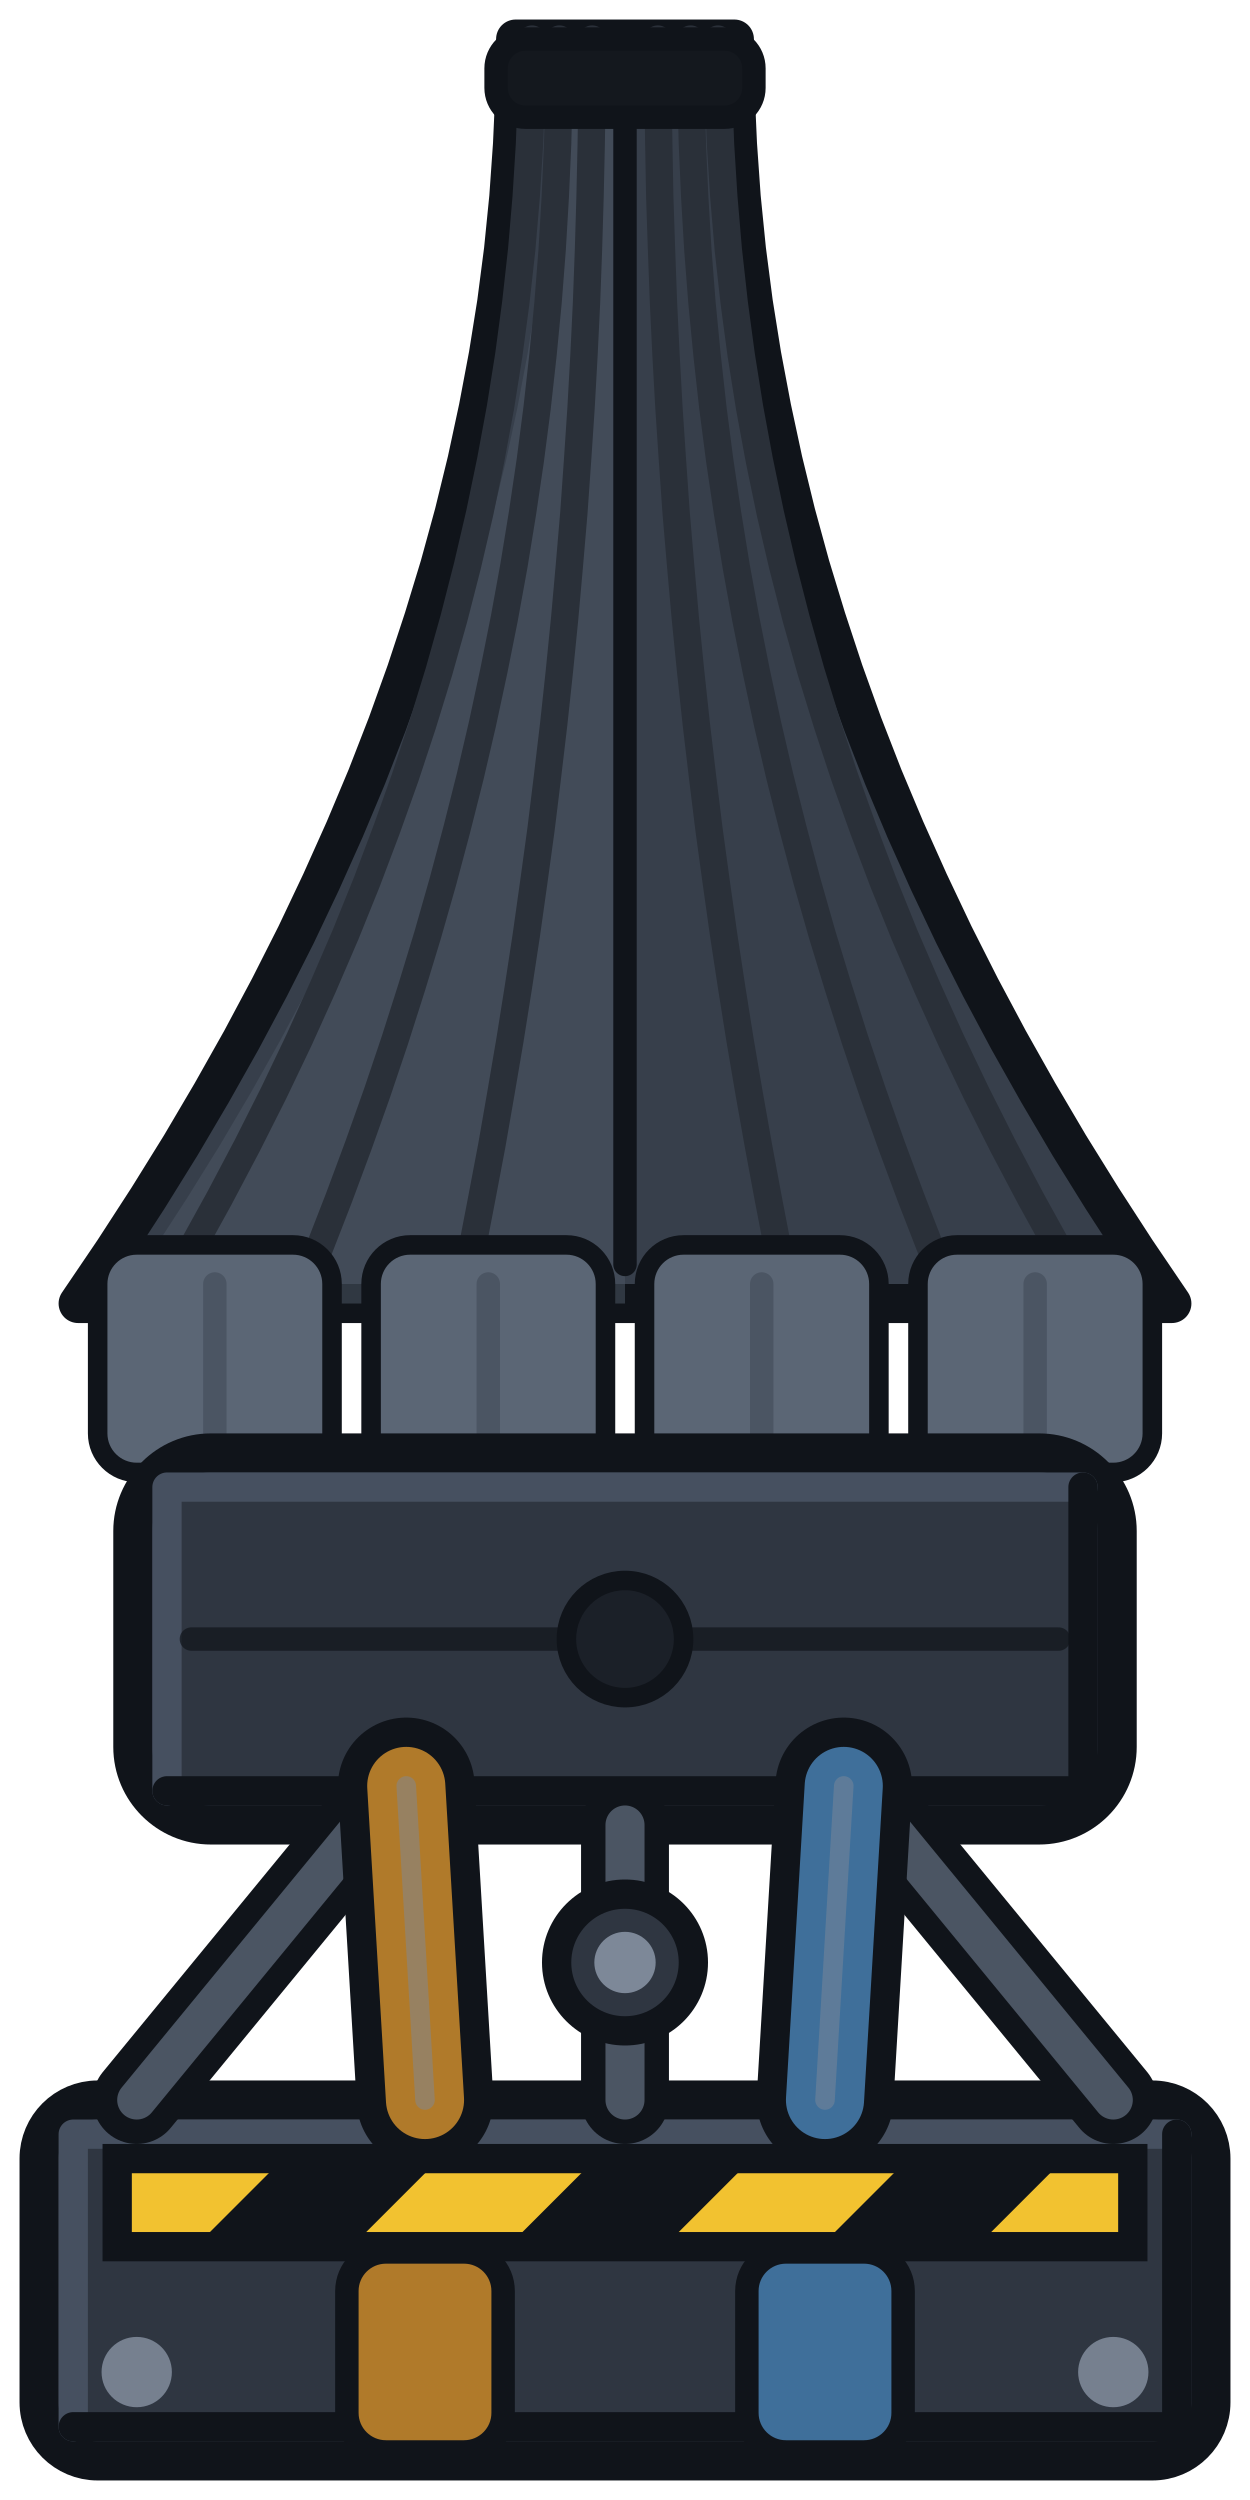
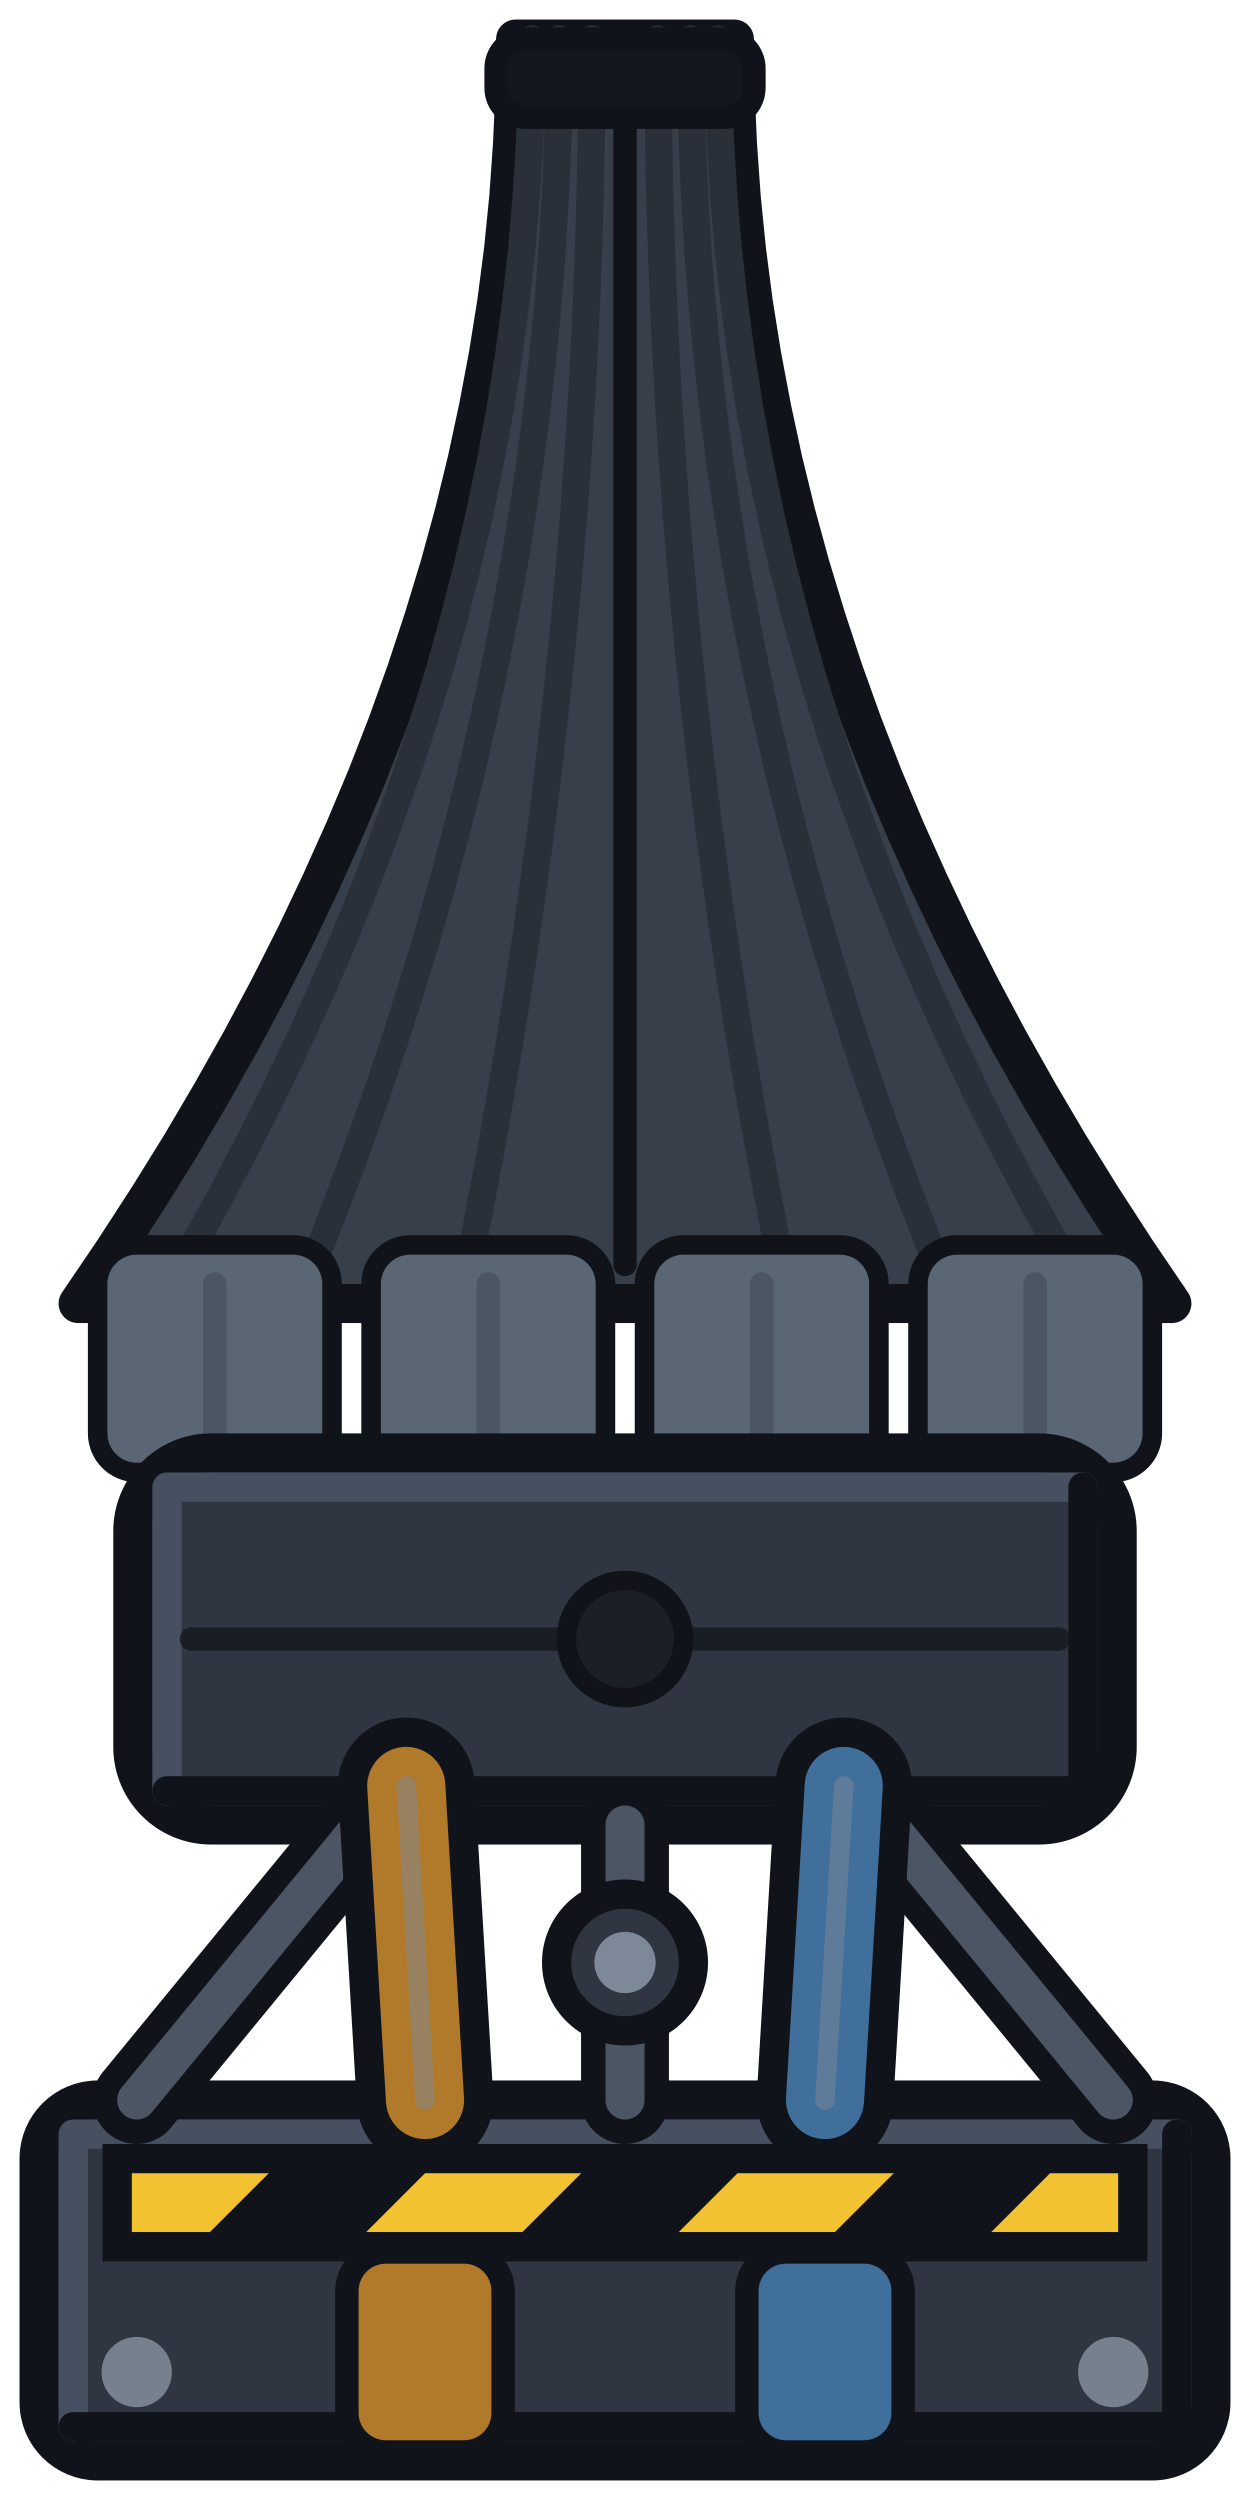
<svg xmlns="http://www.w3.org/2000/svg" width="64" height="128" viewBox="0 0 64 128">
  <defs>
    <radialGradient id="aster_lyra_aerospike_s_throat">
      <stop offset="0" stop-color="#ffffff" stop-opacity="0.95" />
      <stop offset="0.35" stop-color="#9fd8ff" stop-opacity="0.9" />
      <stop offset="1" stop-color="#9fd8ff" stop-opacity="0" />
    </radialGradient>
  </defs>
  <g id="base">
    <rect x="2" y="107.52" width="60" height="18.48" rx="3" fill="#2f3641" stroke="#10141a" stroke-width="2" />
    <path d="M3.75,124.25 L3.75,109.27 L60.25,109.27" fill="none" stroke="#465060" stroke-width="1.5" stroke-linejoin="round" stroke-linecap="round" />
    <path d="M60.25,109.27 L60.25,124.25 L3.75,124.25" fill="none" stroke="#10141a" stroke-width="1.5" stroke-linejoin="round" stroke-linecap="round" />
    <clipPath id="hz_spike_s_6_110">
      <rect x="6" y="110.52" width="52" height="4.51" />
    </clipPath>
    <rect x="6" y="110.52" width="52" height="4.51" fill="#f2c230" />
    <g clip-path="url(#hz_spike_s_6_110)">
      <polygon points="-6,115.03 2,115.03 6.51,110.52 -1.49,110.52" fill="#10141a" />
      <polygon points="10,115.03 18,115.03 22.51,110.52 14.51,110.52" fill="#10141a" />
      <polygon points="26,115.03 34,115.03 38.51,110.52 30.51,110.52" fill="#10141a" />
      <polygon points="42,115.03 50,115.03 54.51,110.52 46.51,110.52" fill="#10141a" />
      <polygon points="58,115.03 66,115.03 70.51,110.52 62.51,110.52" fill="#10141a" />
    </g>
    <rect x="6" y="110.52" width="52" height="4.51" fill="none" stroke="#10141a" stroke-width="1.5" />
    <circle cx="7" cy="121.45" r="1.8" fill="#7d8898" opacity="0.9" />
    <circle cx="57" cy="121.45" r="1.8" fill="#7d8898" opacity="0.9" />
    <rect x="17.76" y="115.3" width="8" height="10.24" rx="2" fill="#b07a2a" stroke="#10141a" stroke-width="1.2" />
    <rect x="38.24" y="115.3" width="8" height="10.24" rx="2" fill="#3f6f9a" stroke="#10141a" stroke-width="1.2" />
    <path d="M60,66.74 L58.17,64.04 L56.42,61.34 L54.75,58.65 L53.16,55.95 L51.64,53.25 L50.2,50.55 L48.84,47.86 L47.56,45.16 L46.35,42.46 L45.22,39.77 L44.17,37.07 L43.2,34.37 L42.31,31.67 L41.49,28.98 L40.75,26.28 L40.09,23.58 L39.51,20.88 L39,18.18 L38.57,15.49 L38.22,12.79 L37.95,10.09 L37.76,7.39 L37.64,4.7 L37.6,2 L26.4,2 L26.36,4.7 L26.24,7.39 L26.05,10.09 L25.78,12.79 L25.43,15.49 L25,18.18 L24.49,20.88 L23.91,23.58 L23.25,26.28 L22.51,28.98 L21.69,31.67 L20.8,34.37 L19.83,37.07 L18.78,39.77 L17.65,42.46 L16.44,45.16 L15.16,47.86 L13.8,50.55 L12.36,53.25 L10.84,55.95 L9.25,58.65 L7.58,61.34 L5.83,64.04 L4,66.74 Z" fill="#373f4b" stroke="#10141a" stroke-width="2" stroke-linejoin="round" stroke-linecap="round" />
-     <path d="M6,66.74 L7.83,64.04 L9.58,61.34 L11.25,58.65 L12.84,55.95 L14.36,53.25 L15.8,50.55 L17.16,47.86 L18.44,45.16 L19.65,42.46 L20.78,39.77 L21.83,37.07 L22.8,34.37 L23.69,31.67 L24.51,28.98 L25.25,26.28 L25.91,23.58 L26.49,20.88 L27,18.18 L27.43,15.49 L27.78,12.79 L28.05,10.09 L28.24,7.39 L28.36,4.7 L28.4,2 L32,2 L32,66.74 Z" fill="#4b5563" opacity="0.55" />
    <line x1="32" y1="64.74" x2="32" y2="3" stroke="#10141a" stroke-width="1.2" stroke-linecap="round" />
    <path d="M23.6,66.74 L24.15,64.04 L24.67,61.34 L25.18,58.65 L25.65,55.95 L26.11,53.25 L26.54,50.55 L26.95,47.86 L27.33,45.16 L27.7,42.46 L28.03,39.77 L28.35,37.07 L28.64,34.37 L28.91,31.67 L29.15,28.98 L29.38,26.28 L29.57,23.58 L29.75,20.88 L29.9,18.18 L30.03,15.49 L30.13,12.79 L30.21,10.09 L30.27,7.39 L30.31,4.7 L30.32,2" fill="none" stroke="#2a3039" stroke-width="1.4" stroke-linejoin="round" stroke-linecap="round" />
    <path d="M40.4,66.74 L39.85,64.04 L39.33,61.34 L38.83,58.65 L38.35,55.95 L37.89,53.25 L37.46,50.55 L37.05,47.86 L36.67,45.16 L36.3,42.46 L35.97,39.77 L35.65,37.07 L35.36,34.37 L35.09,31.67 L34.85,28.98 L34.62,26.28 L34.43,23.58 L34.25,20.88 L34.1,18.18 L33.97,15.49 L33.87,12.79 L33.78,10.09 L33.73,7.39 L33.69,4.7 L33.68,2" fill="none" stroke="#2a3039" stroke-width="1.4" stroke-linejoin="round" stroke-linecap="round" />
    <path d="M15.2,66.74 L16.3,64.04 L17.35,61.34 L18.35,58.65 L19.31,55.95 L20.22,53.25 L21.08,50.55 L21.9,47.86 L22.67,45.16 L23.39,42.46 L24.07,39.77 L24.7,37.07 L25.28,34.37 L25.82,31.67 L26.31,28.98 L26.75,26.28 L27.15,23.58 L27.5,20.88 L27.8,18.18 L28.06,15.49 L28.27,12.79 L28.43,10.09 L28.55,7.39 L28.62,4.7 L28.64,2" fill="none" stroke="#2a3039" stroke-width="1.4" stroke-linejoin="round" stroke-linecap="round" />
    <path d="M48.8,66.74 L47.7,64.04 L46.65,61.34 L45.65,58.65 L44.69,55.95 L43.78,53.25 L42.92,50.55 L42.1,47.86 L41.33,45.16 L40.61,42.46 L39.93,39.77 L39.3,37.07 L38.72,34.37 L38.18,31.67 L37.69,28.98 L37.25,26.28 L36.85,23.58 L36.5,20.88 L36.2,18.18 L35.94,15.49 L35.73,12.79 L35.57,10.09 L35.45,7.39 L35.38,4.7 L35.36,2" fill="none" stroke="#2a3039" stroke-width="1.4" stroke-linejoin="round" stroke-linecap="round" />
    <path d="M8.2,66.74 L9.75,64.04 L11.24,61.34 L12.66,58.65 L14.02,55.95 L15.31,53.25 L16.53,50.55 L17.69,47.86 L18.78,45.16 L19.8,42.46 L20.76,39.77 L21.65,37.07 L22.48,34.37 L23.24,31.67 L23.93,28.98 L24.56,26.28 L25.12,23.58 L25.62,20.88 L26.05,18.18 L26.41,15.49 L26.71,12.79 L26.94,10.09 L27.11,7.39 L27.21,4.7 L27.24,2" fill="none" stroke="#2a3039" stroke-width="1.4" stroke-linejoin="round" stroke-linecap="round" />
    <path d="M55.8,66.74 L54.25,64.04 L52.76,61.34 L51.34,58.65 L49.98,55.95 L48.69,53.25 L47.47,50.55 L46.31,47.86 L45.22,45.16 L44.2,42.46 L43.24,39.77 L42.35,37.07 L41.52,34.37 L40.76,31.67 L40.07,28.98 L39.44,26.28 L38.88,23.58 L38.38,20.88 L37.95,18.18 L37.59,15.49 L37.29,12.79 L37.06,10.09 L36.89,7.39 L36.79,4.7 L36.76,2" fill="none" stroke="#2a3039" stroke-width="1.4" stroke-linejoin="round" stroke-linecap="round" />
    <rect x="25.4" y="2" width="13.2" height="4" rx="1.5" fill="#14181e" stroke="#10141a" stroke-width="1.2" />
    <rect x="5" y="63.74" width="12" height="11.65" rx="2" fill="#5b6675" stroke="#10141a" stroke-width="1" />
    <line x1="11" y1="65.74" x2="11" y2="74.39" stroke="#4b5563" stroke-width="1.2" stroke-linecap="round" />
    <rect x="19" y="63.74" width="12" height="11.65" rx="2" fill="#5b6675" stroke="#10141a" stroke-width="1" />
    <line x1="25" y1="65.74" x2="25" y2="74.39" stroke="#4b5563" stroke-width="1.2" stroke-linecap="round" />
    <rect x="33" y="63.74" width="12" height="11.65" rx="2" fill="#5b6675" stroke="#10141a" stroke-width="1" />
    <line x1="39" y1="65.74" x2="39" y2="74.39" stroke="#4b5563" stroke-width="1.2" stroke-linecap="round" />
    <rect x="47" y="63.74" width="12" height="11.65" rx="2" fill="#5b6675" stroke="#10141a" stroke-width="1" />
    <line x1="53" y1="65.74" x2="53" y2="74.39" stroke="#4b5563" stroke-width="1.2" stroke-linecap="round" />
    <rect x="6.8" y="74.39" width="50.4" height="19.05" rx="4" fill="#2f3641" stroke="#10141a" stroke-width="2" />
    <path d="M8.55,91.69 L8.55,76.14 L55.45,76.14" fill="none" stroke="#465060" stroke-width="1.5" stroke-linejoin="round" stroke-linecap="round" />
    <path d="M55.45,76.14 L55.45,91.69 L8.55,91.69" fill="none" stroke="#10141a" stroke-width="1.5" stroke-linejoin="round" stroke-linecap="round" />
    <line x1="9.8" y1="83.92" x2="54.2" y2="83.92" stroke="#10141a" stroke-width="1.2" stroke-linecap="round" opacity="0.7" />
    <line x1="7" y1="107.52" x2="18.56" y2="93.44" stroke="#10141a" stroke-width="4.5" stroke-linecap="round" />
    <line x1="7" y1="107.52" x2="18.56" y2="93.44" stroke="#4b5563" stroke-width="2" stroke-linecap="round" />
    <line x1="57" y1="107.52" x2="45.44" y2="93.44" stroke="#10141a" stroke-width="4.5" stroke-linecap="round" />
    <line x1="57" y1="107.52" x2="45.44" y2="93.44" stroke="#4b5563" stroke-width="2" stroke-linecap="round" />
    <line x1="32" y1="93.44" x2="32" y2="107.52" stroke="#10141a" stroke-width="4.5" stroke-linecap="round" />
    <line x1="32" y1="93.44" x2="32" y2="107.52" stroke="#4b5563" stroke-width="2" stroke-linecap="round" />
    <circle cx="32" cy="100.48" r="3.5" fill="#2f3641" stroke="#10141a" stroke-width="1.5" />
    <circle cx="32" cy="100.48" r="1.57" fill="#7d8898" />
    <line x1="20.8" y1="91.44" x2="21.76" y2="107.52" stroke="#10141a" stroke-width="7" stroke-linecap="round" />
    <line x1="20.8" y1="91.44" x2="21.76" y2="107.52" stroke="#b07a2a" stroke-width="4" stroke-linecap="round" />
    <line x1="20.8" y1="91.44" x2="21.76" y2="107.52" stroke="#7d8898" stroke-width="1" stroke-linecap="round" opacity="0.5" />
    <line x1="43.2" y1="91.44" x2="42.24" y2="107.52" stroke="#10141a" stroke-width="7" stroke-linecap="round" />
    <line x1="43.2" y1="91.44" x2="42.24" y2="107.52" stroke="#3f6f9a" stroke-width="4" stroke-linecap="round" />
    <line x1="43.2" y1="91.44" x2="42.24" y2="107.52" stroke="#7d8898" stroke-width="1" stroke-linecap="round" opacity="0.5" />
    <circle cx="32" cy="83.92" r="3" fill="#1b2028" stroke="#10141a" stroke-width="1" />
  </g>
</svg>
